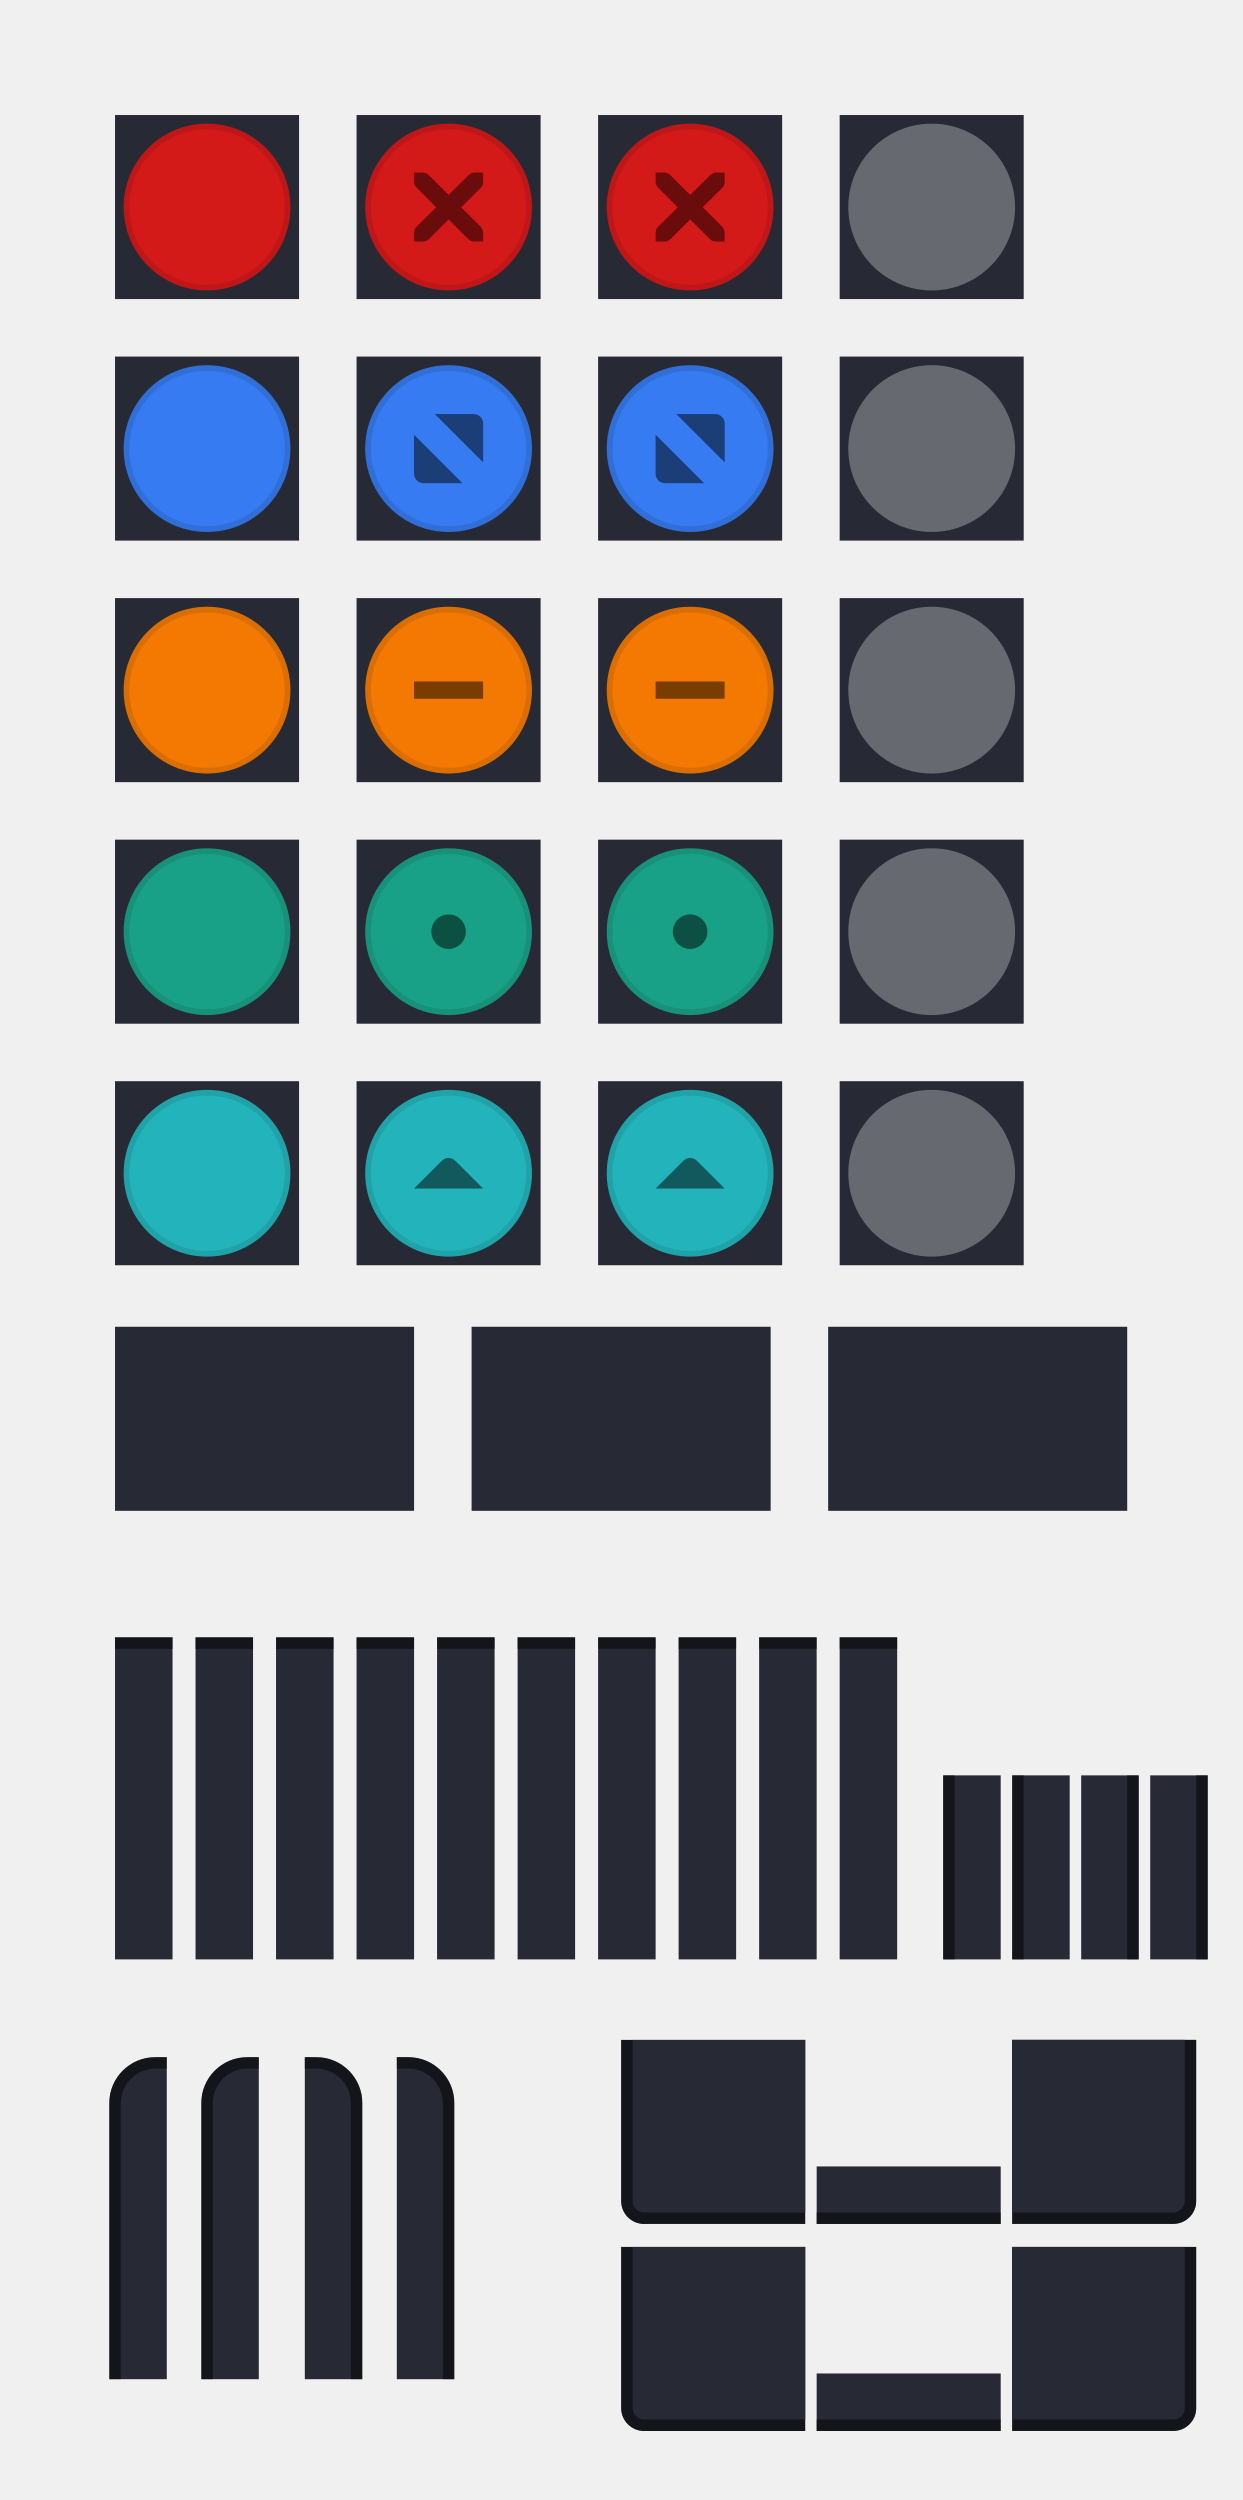
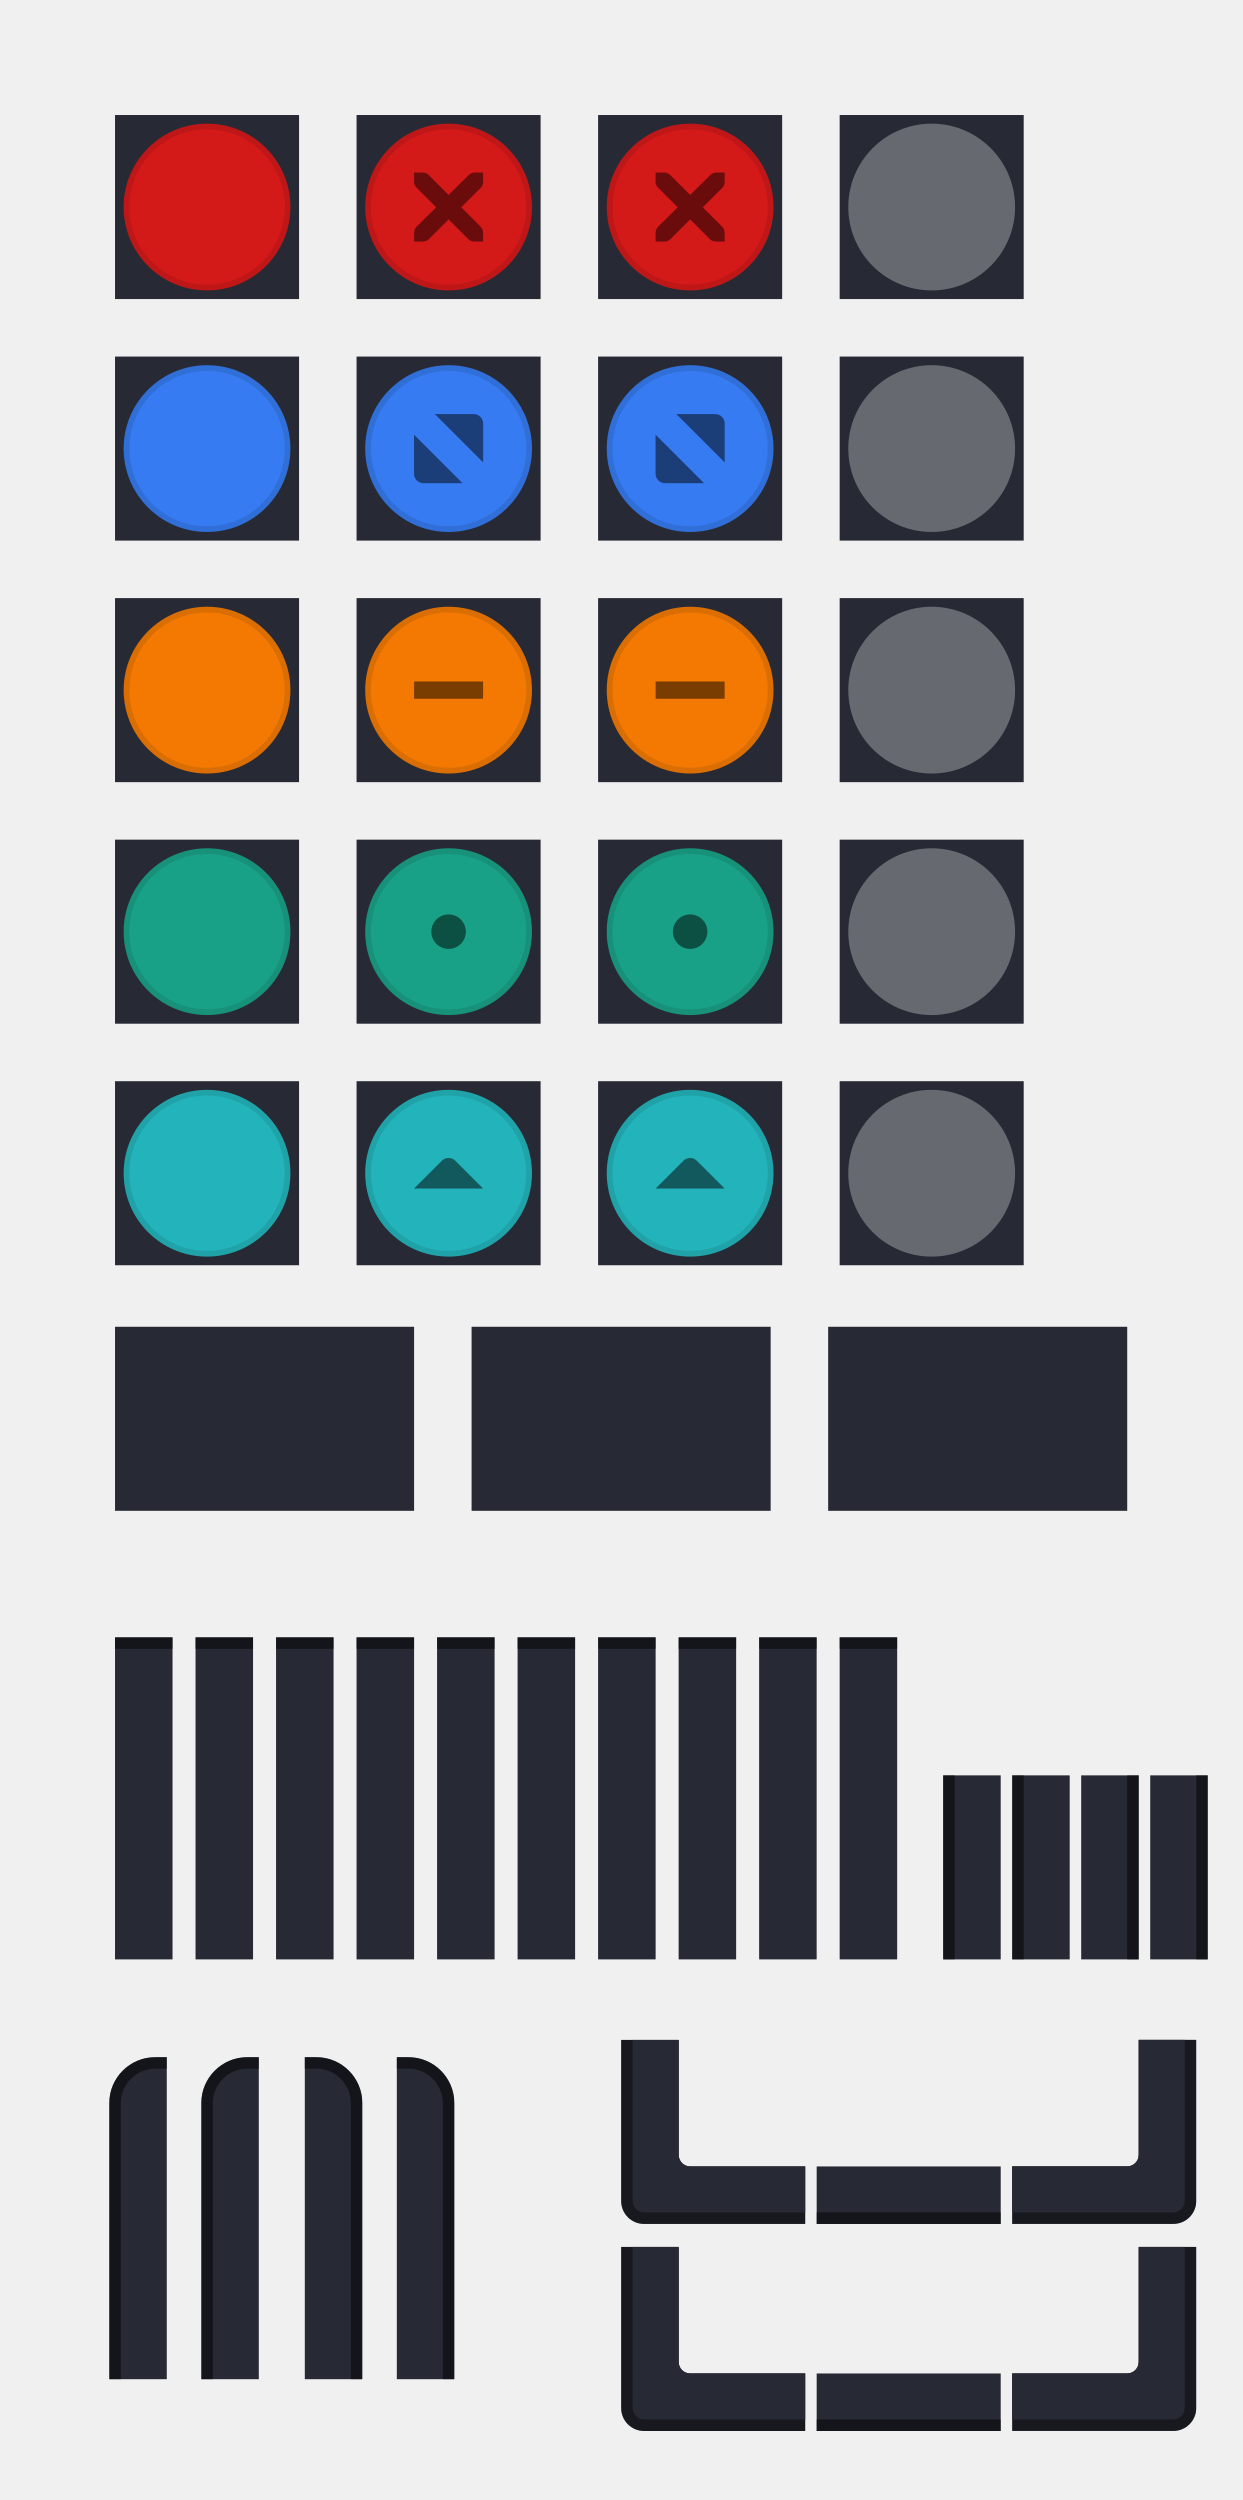
- <svg xmlns="http://www.w3.org/2000/svg" xmlns:xlink="http://www.w3.org/1999/xlink" id="svg181" viewBox="0 0 108 217.35" version="1.1">
+ <svg xmlns="http://www.w3.org/2000/svg" xmlns:xlink="http://www.w3.org/1999/xlink" version="1.1" viewBox="0 0 108 217.35" id="svg181">
  <defs id="defs8">
    <clipPath id="b">
-       <rect id="rect2" style="paint-order:normal" opacity=".3" height="16" width="16" y="196.63" x="109.41" />
+       <rect x="109.41" y="196.63" width="16" height="16" opacity=".3" style="paint-order:normal" id="rect2" />
    </clipPath>
    <clipPath id="a">
-       <rect id="rect5" style="paint-order:normal" opacity=".539" fill="#fff" height="28" width="5" y="178.85" x="9.5" />
+       <rect x="9.5" y="178.85" width="5" height="28" fill="#fff" opacity=".539" style="paint-order:normal" id="rect5" />
+     </clipPath>
+     <clipPath id="b-3">
+       <rect id="rect2-6" style="opacity:0.3;paint-order:normal" height="16" width="16" y="196.63" x="109.41" />
+     </clipPath>
+     <clipPath id="clipPath1036">
+       <rect id="rect1034" style="opacity:0.3;paint-order:normal" height="16" width="16" y="196.63" x="109.41" />
+     </clipPath>
+     <clipPath id="clipPath1040">
+       <rect id="rect1038" style="opacity:0.3;paint-order:normal" height="16" width="16" y="196.63" x="109.41" />
+     </clipPath>
+     <clipPath id="clipPath1044">
+       <rect id="rect1042" style="opacity:0.3;paint-order:normal" height="16" width="16" y="196.63" x="109.41" />
+     </clipPath>
+     <clipPath id="clipPath1048">
+       <rect id="rect1046" style="opacity:0.3;paint-order:normal" height="16" width="16" y="196.63" x="109.41" />
    </clipPath>
  </defs>
-   <rect style="fill:#272a34" fill="#2f343f" height="16" width="26" y="115.35" x="10" id="menu-active" />
-   <use xlink:href="#menu-active" style="fill:#272a34" fill="#ffffff" height="100%" width="100%" transform="translate(31 -2.0352e-5)" id="menu-pressed" />
-   <use xlink:href="#menu-active" style="fill:#272a34" fill="#ffffff" height="100%" width="100%" transform="translate(62 -2.0352e-5)" id="menu-inactive" />
+   <rect id="menu-active" x="10" y="115.35" width="26" height="16" fill="#2f343f" style="fill:#272a34" />
+   <use id="menu-pressed" transform="translate(31 -2.0352e-5)" width="100%" height="100%" fill="#ffffff" style="fill:#272a34" xlink:href="#menu-active" />
+   <use id="menu-inactive" transform="translate(62 -2.0352e-5)" width="100%" height="100%" fill="#ffffff" style="fill:#272a34" xlink:href="#menu-active" />
  <g id="title-1-active">
-     <g id="g15" transform="matrix(.17857 0 0 1 9.1072 -415.01)">
-       <rect id="rect13" style="fill:#272a34" fill="#2f343f" height="28" width="28" y="557.36" x="5" />
+     <g transform="matrix(.17857 0 0 1 9.1072 -415.01)" id="g15">
+       <rect x="5" y="557.36" width="28" height="28" fill="#2f343f" style="fill:#272a34" id="rect13" />
    </g>
-     <rect id="rect17" style="paint-order:stroke fill markers;fill:#000000;fill-opacity:1" opacity=".5" height="1" width="5" y="142.35" x="10" />
+     <rect x="10" y="142.35" width="5" height="1" opacity=".5" style="paint-order:stroke fill markers;fill:#000000;fill-opacity:1" id="rect17" />
  </g>
-   <use xlink:href="#title-1-active" style="fill:#272a34" height="100%" width="100%" transform="translate(7)" id="title-2-active" />
-   <use xlink:href="#title-1-active" style="fill:#272a34" height="100%" width="100%" transform="translate(14)" id="title-3-active" />
-   <use xlink:href="#title-1-active" style="fill:#272a34" height="100%" width="100%" transform="translate(21)" id="title-4-active" />
-   <use xlink:href="#title-1-active" style="fill:#272a34" height="100%" width="100%" transform="translate(28)" id="title-5-active" />
-   <use xlink:href="#title-1-active" style="fill:#272a34" height="100%" width="100%" transform="translate(35)" id="title-1-inactive" />
-   <use xlink:href="#title-1-active" style="fill:#272a34" height="100%" width="100%" transform="translate(42)" id="title-2-inactive" />
-   <use xlink:href="#title-1-active" style="fill:#272a34" height="100%" width="100%" transform="translate(49)" id="title-3-inactive" />
-   <use xlink:href="#title-1-active" style="fill:#272a34" height="100%" width="100%" transform="translate(56)" id="title-4-inactive" />
-   <use xlink:href="#title-1-active" style="fill:#272a34" height="100%" width="100%" transform="translate(63)" id="title-5-inactive" />
-   <g clip-path="url(#a)" id="top-left-active">
-     <rect id="rect29" style="fill:#272a34;paint-order:normal" fill="#2f343f" ry="4" rx="4" height="35" width="12" y="178.85" x="9.5" />
-     <rect id="rect31" style="paint-order:normal" stroke-linecap="square" stroke="#000" opacity=".5" fill="none" ry="3.5" rx="3.5" height="34" width="11" y="179.35" x="10" />
+   <use id="title-2-active" transform="translate(7)" width="100%" height="100%" style="fill:#272a34" xlink:href="#title-1-active" />
+   <use id="title-3-active" transform="translate(14)" width="100%" height="100%" style="fill:#272a34" xlink:href="#title-1-active" />
+   <use id="title-4-active" transform="translate(21)" width="100%" height="100%" style="fill:#272a34" xlink:href="#title-1-active" />
+   <use id="title-5-active" transform="translate(28)" width="100%" height="100%" style="fill:#272a34" xlink:href="#title-1-active" />
+   <use id="title-1-inactive" transform="translate(35)" width="100%" height="100%" style="fill:#272a34" xlink:href="#title-1-active" />
+   <use id="title-2-inactive" transform="translate(42)" width="100%" height="100%" style="fill:#272a34" xlink:href="#title-1-active" />
+   <use id="title-3-inactive" transform="translate(49)" width="100%" height="100%" style="fill:#272a34" xlink:href="#title-1-active" />
+   <use id="title-4-inactive" transform="translate(56)" width="100%" height="100%" style="fill:#272a34" xlink:href="#title-1-active" />
+   <use id="title-5-inactive" transform="translate(63)" width="100%" height="100%" style="fill:#272a34" xlink:href="#title-1-active" />
+   <g id="top-left-active" clip-path="url(#a)">
+     <rect x="9.5" y="178.85" width="12" height="35" rx="4" ry="4" fill="#2f343f" style="fill:#272a34;paint-order:normal" id="rect29" />
+     <rect x="10" y="179.35" width="11" height="34" rx="3.5" ry="3.5" fill="none" opacity=".5" stroke="#000" stroke-linecap="square" style="paint-order:normal" id="rect31" />
  </g>
-   <rect id="rect34" style="paint-order:normal" fill="none" height="28" width="7" y="178.85" x="9.5" />
-   <g id="g39" fill="#fff">
-     <use xlink:href="#top-left-active" style="fill:#272a34" height="100%" width="100%" transform="translate(8)" id="top-left-inactive" />
-     <use xlink:href="#top-left-active" style="fill:#272a34" height="100%" width="100%" transform="matrix(-1,0,0,1,41,0)" id="top-right-active" />
-     <use xlink:href="#top-left-active" style="fill:#272a34" height="100%" width="100%" transform="matrix(-1,0,0,1,49,0)" id="top-right-inactive" />
+   <rect x="9.5" y="178.85" width="7" height="28" fill="none" style="paint-order:normal" id="rect34" />
+   <g fill="#fff" id="g39">
+     <use id="top-left-inactive" transform="translate(8)" width="100%" height="100%" style="fill:#272a34" xlink:href="#top-left-active" />
+     <use id="top-right-active" transform="matrix(-1,0,0,1,41,0)" width="100%" height="100%" style="fill:#272a34" xlink:href="#top-left-active" />
+     <use id="top-right-inactive" transform="matrix(-1,0,0,1,49,0)" width="100%" height="100%" style="fill:#272a34" xlink:href="#top-left-active" />
  </g>
-   <g transform="translate(25.281 -32.49)" id="left-active">
-     <rect id="rect41" style="fill:#272a34;paint-order:normal" fill="#2f343f" height="16" width="5" y="186.84" x="56.719" />
-     <rect style="fill:#000000;fill-opacity:1" id="rect43" opacity=".5" height="16" width="1" y="186.84" x="-57.719" transform="scale(-1,1)" />
+   <g id="left-active" transform="translate(25.281 -32.49)">
+     <rect x="56.719" y="186.84" width="5" height="16" fill="#2f343f" style="fill:#272a34;paint-order:normal" id="rect41" />
+     <rect transform="scale(-1,1)" x="-57.719" y="186.84" width="1" height="16" opacity=".5" id="rect43" style="fill:#000000;fill-opacity:1" />
  </g>
-   <use xlink:href="#left-active" style="fill:#272a34" height="100%" width="100%" transform="translate(5.9998)" id="left-inactive" />
-   <use xlink:href="#left-active" style="fill:#272a34" height="100%" width="100%" transform="matrix(-1,0,0,1,181,0)" id="right-active" />
-   <use xlink:href="#left-active" style="fill:#272a34" height="100%" width="100%" transform="matrix(-1,0,0,1,187,0)" id="right-inactive" />
-   <use xlink:href="#left-active" style="fill:#272a34" height="100%" width="100%" transform="rotate(-90 96.001 179.35)" id="bottom-active" />
-   <use xlink:href="#left-active" style="fill:#272a34" height="100%" width="100%" transform="rotate(-90 105 188.35)" id="bottom-inactive" />
-   <g clip-path="url(#b)" transform="translate(-55.408 -19.279)" id="bottom-left-active">
-     <rect id="rect51" style="fill:#272a34;paint-order:normal" fill="#2f343f" ry="2" rx="2" height="18" width="18" y="194.63" x="109.41" />
-     <rect id="rect53" style="paint-order:normal;fill:#000000;fill-opacity:1" opacity=".5" ry="2" rx="2" height="18" width="18" y="194.63" x="109.41" />
-     <rect id="rect55" style="fill:#272a34;paint-order:normal" fill="#2f343f" ry="1" rx="1" height="16" width="16" y="195.63" x="110.41" />
+   <use id="left-inactive" transform="translate(5.9998)" width="100%" height="100%" style="fill:#272a34" xlink:href="#left-active" />
+   <use id="right-active" transform="matrix(-1,0,0,1,181,0)" width="100%" height="100%" style="fill:#272a34" xlink:href="#left-active" />
+   <use id="right-inactive" transform="matrix(-1,0,0,1,187,0)" width="100%" height="100%" style="fill:#272a34" xlink:href="#left-active" />
+   <g id="close-active" transform="translate(-.99995 -553.36)">
+     <rect x="11" y="563.36" width="16" height="16" fill="#2f343f" stroke-width=".571" style="fill:#272a34" id="rect61" />
+     <path d="m19 564.36c-3.866 0-7 3.134-7 7s3.134 7 7 7 7-3.134 7-7-3.134-7-7-7z" fill="#d41919" stroke="#bf1717" stroke-width=".5" id="path63" />
  </g>
-   <use xlink:href="#bottom-left-active" style="fill:#272a34" height="100%" width="100%" transform="rotate(-90 78.999 168.35)" id="bottom-right-active" />
-   <use xlink:href="#bottom-left-active" style="fill:#272a34" height="100%" width="100%" transform="rotate(-90 87.999 177.35)" id="bottom-right-inactive" />
-   <use xlink:href="#bottom-left-active" style="fill:#272a34" height="100%" width="100%" transform="translate(3e-7 18)" id="bottom-left-inactive" />
-   <g transform="translate(-.99995 -553.36)" id="close-active">
-     <rect id="rect61" style="fill:#272a34" stroke-width=".571" fill="#2f343f" height="16" width="16" y="563.36" x="11" />
-     <path id="path63" stroke-width=".5" stroke="#bf1717" fill="#d41919" d="m19 564.36c-3.866 0-7 3.134-7 7s3.134 7 7 7 7-3.134 7-7-3.134-7-7-7z" />
+   <g id="close-prelight" transform="translate(-13,-553.36)">
+     <rect x="44" y="563.36" width="16" height="16" fill="#2f343f" stroke-width=".571" style="fill:#272a34" id="rect66" />
+     <path d="m52 564.36c-3.866 0-7 3.134-7 7s3.134 7 7 7 7-3.134 7-7-3.134-7-7-7z" fill="#d41919" stroke="#bf1717" stroke-width=".5" id="path68" />
+     <path d="m49.001 568.36h0.75c8e-3 -9e-5 0.016-3.5e-4 0.023 0 0.191 8e-3 0.382 0.096 0.516 0.234l1.711 1.711 1.734-1.711c0.199-0.173 0.335-0.229 0.516-0.234h0.75v0.75c0 0.215-0.026 0.413-0.188 0.562l-1.711 1.711 1.688 1.688c0.141 0.141 0.211 0.34 0.211 0.539v0.75h-0.75c-0.199-1e-5 -0.398-0.07-0.539-0.211l-1.711-1.711-1.711 1.711c-0.141 0.141-0.34 0.211-0.539 0.211h-0.75v-0.75c0-0.199 0.07-0.398 0.211-0.539l1.711-1.688-1.711-1.711c-0.158-0.146-0.227-0.352-0.211-0.562v-0.75z" color="#bebebe" enable-background="new" opacity=".5" style="text-decoration-line:none;text-indent:0;text-transform:none" id="path70" />
  </g>
-   <g transform="translate(-13,-553.36)" id="close-prelight">
-     <rect id="rect66" style="fill:#272a34" stroke-width=".571" fill="#2f343f" height="16" width="16" y="563.36" x="44" />
-     <path id="path68" stroke-width=".5" stroke="#bf1717" fill="#d41919" d="m52 564.36c-3.866 0-7 3.134-7 7s3.134 7 7 7 7-3.134 7-7-3.134-7-7-7z" />
-     <path id="path70" style="text-decoration-line:none;text-indent:0;text-transform:none" opacity=".5" enable-background="new" color="#bebebe" d="m49.001 568.36h0.75c8e-3 -9e-5 0.016-3.5e-4 0.023 0 0.191 8e-3 0.382 0.096 0.516 0.234l1.711 1.711 1.734-1.711c0.199-0.173 0.335-0.229 0.516-0.234h0.75v0.75c0 0.215-0.026 0.413-0.188 0.562l-1.711 1.711 1.688 1.688c0.141 0.141 0.211 0.34 0.211 0.539v0.75h-0.75c-0.199-1e-5 -0.398-0.07-0.539-0.211l-1.711-1.711-1.711 1.711c-0.141 0.141-0.34 0.211-0.539 0.211h-0.75v-0.75c0-0.199 0.07-0.398 0.211-0.539l1.711-1.688-1.711-1.711c-0.158-0.146-0.227-0.352-0.211-0.562v-0.75z" />
+   <g id="close-pressed" transform="translate(-25,-553.36)">
+     <rect x="77" y="563.36" width="16" height="16" fill="#2f343f" stroke-width=".571" style="fill:#272a34" id="rect73" />
+     <path d="m85 564.36c-3.866 0-7 3.134-7 7s3.134 7 7 7 7-3.134 7-7-3.134-7-7-7z" fill="#d41919" stroke="#bf1717" stroke-width=".5" id="path75" />
+     <path d="m82.001 568.36h0.75c8e-3 -9e-5 0.016-3.5e-4 0.023 0 0.191 8e-3 0.382 0.096 0.516 0.234l1.711 1.711 1.734-1.711c0.199-0.173 0.335-0.229 0.516-0.234h0.75v0.75c0 0.215-0.026 0.413-0.188 0.562l-1.711 1.711 1.688 1.688c0.141 0.141 0.211 0.34 0.211 0.539v0.75h-0.75c-0.199-1e-5 -0.398-0.07-0.539-0.211l-1.711-1.711-1.711 1.711c-0.141 0.141-0.34 0.211-0.539 0.211h-0.75v-0.75c0-0.199 0.07-0.398 0.211-0.539l1.711-1.688-1.711-1.711c-0.158-0.146-0.227-0.352-0.211-0.562v-0.75z" color="#bebebe" enable-background="new" opacity=".5" style="text-decoration-line:none;text-indent:0;text-transform:none" id="path77" />
  </g>
-   <g transform="translate(-25,-553.36)" id="close-pressed">
-     <rect id="rect73" style="fill:#272a34" stroke-width=".571" fill="#2f343f" height="16" width="16" y="563.36" x="77" />
-     <path id="path75" stroke-width=".5" stroke="#bf1717" fill="#d41919" d="m85 564.36c-3.866 0-7 3.134-7 7s3.134 7 7 7 7-3.134 7-7-3.134-7-7-7z" />
-     <path id="path77" style="text-decoration-line:none;text-indent:0;text-transform:none" opacity=".5" enable-background="new" color="#bebebe" d="m82.001 568.36h0.75c8e-3 -9e-5 0.016-3.5e-4 0.023 0 0.191 8e-3 0.382 0.096 0.516 0.234l1.711 1.711 1.734-1.711c0.199-0.173 0.335-0.229 0.516-0.234h0.75v0.75c0 0.215-0.026 0.413-0.188 0.562l-1.711 1.711 1.688 1.688c0.141 0.141 0.211 0.34 0.211 0.539v0.75h-0.75c-0.199-1e-5 -0.398-0.07-0.539-0.211l-1.711-1.711-1.711 1.711c-0.141 0.141-0.34 0.211-0.539 0.211h-0.75v-0.75c0-0.199 0.07-0.398 0.211-0.539l1.711-1.688-1.711-1.711c-0.158-0.146-0.227-0.352-0.211-0.562v-0.75z" />
+   <g id="close-inactive" transform="translate(-37,-553.36)">
+     <rect x="110" y="563.36" width="16" height="16" fill="#2f343f" stroke-width=".571" style="fill:#272a34" id="rect80" />
+     <path d="m118 564.11c-4.001 0-7.25 3.249-7.25 7.25s3.249 7.25 7.25 7.25 7.25-3.249 7.25-7.25-3.249-7.25-7.25-7.25z" color="#000000" color-rendering="auto" dominant-baseline="auto" fill="#fff" image-rendering="auto" opacity=".3" shape-rendering="auto" solid-color="#000000" style="font-feature-settings:normal;font-variant-alternates:normal;font-variant-caps:normal;font-variant-ligatures:normal;font-variant-numeric:normal;font-variant-position:normal;isolation:auto;mix-blend-mode:normal;shape-padding:0;text-decoration-color:#000000;text-decoration-line:none;text-decoration-style:solid;text-indent:0;text-orientation:mixed;text-transform:none;white-space:normal" id="path82" />
  </g>
-   <g transform="translate(-37,-553.36)" id="close-inactive">
-     <rect id="rect80" style="fill:#272a34" stroke-width=".571" fill="#2f343f" height="16" width="16" y="563.36" x="110" />
-     <path id="path82" style="font-feature-settings:normal;font-variant-alternates:normal;font-variant-caps:normal;font-variant-ligatures:normal;font-variant-numeric:normal;font-variant-position:normal;isolation:auto;mix-blend-mode:normal;shape-padding:0;text-decoration-color:#000000;text-decoration-line:none;text-decoration-style:solid;text-indent:0;text-orientation:mixed;text-transform:none;white-space:normal" solid-color="#000000" shape-rendering="auto" opacity=".3" image-rendering="auto" fill="#fff" dominant-baseline="auto" color-rendering="auto" color="#000000" d="m118 564.11c-4.001 0-7.25 3.249-7.25 7.25s3.249 7.25 7.25 7.25 7.25-3.249 7.25-7.25-3.249-7.25-7.25-7.25z" />
+   <g id="maximize-active" transform="translate(-.99995 -565.36)">
+     <rect x="11" y="596.36" width="16" height="16" fill="#2f343f" stroke-width=".571" style="fill:#272a34" id="rect85" />
+     <path d="m19 597.36a7 7 0 0 0-7 7 7 7 0 0 0 7 7 7 7 0 0 0 7-7 7 7 0 0 0-7-7z" fill="#367bf1" stroke="#316fd8" stroke-width=".5" id="path87" />
  </g>
-   <g transform="translate(-.99995 -565.36)" id="maximize-active">
-     <rect id="rect85" style="fill:#272a34" stroke-width=".571" fill="#2f343f" height="16" width="16" y="596.36" x="11" />
-     <path id="path87" stroke-width=".5" stroke="#316fd8" fill="#367bf1" d="m19 597.36a7 7 0 0 0-7 7 7 7 0 0 0 7 7 7 7 0 0 0 7-7 7 7 0 0 0-7-7z" />
+   <g id="maximize-prelight" transform="translate(-13,-565.36)">
+     <rect x="44" y="596.36" width="16" height="16" fill="#2f343f" stroke-width=".571" style="fill:#272a34" id="rect90" />
+     <path d="m52 597.36a7 7 0 0 0-7 7 7 7 0 0 0 7 7 7 7 0 0 0 7-7 7 7 0 0 0-7-7z" fill="#367bf1" stroke="#316fd8" stroke-width=".5" id="path92" />
+     <path d="m50.803 601.36h3.382c0.45 0 0.816 0.368 0.819 0.819v3.382zm2.407 6.007h-3.395c-0.45 0-0.819-0.368-0.819-0.819v-3.395l4.214 4.214" fill-rule="evenodd" opacity=".5" id="path94" />
  </g>
-   <g transform="translate(-13,-565.36)" id="maximize-prelight">
-     <rect id="rect90" style="fill:#272a34" stroke-width=".571" fill="#2f343f" height="16" width="16" y="596.36" x="44" />
-     <path id="path92" stroke-width=".5" stroke="#316fd8" fill="#367bf1" d="m52 597.36a7 7 0 0 0-7 7 7 7 0 0 0 7 7 7 7 0 0 0 7-7 7 7 0 0 0-7-7z" />
-     <path id="path94" opacity=".5" fill-rule="evenodd" d="m50.803 601.36h3.382c0.45 0 0.816 0.368 0.819 0.819v3.382zm2.407 6.007h-3.395c-0.45 0-0.819-0.368-0.819-0.819v-3.395l4.214 4.214" />
+   <g id="maximize-pressed" transform="translate(-25,-565.36)">
+     <rect x="77" y="596.36" width="16" height="16" fill="#2f343f" stroke-width=".571" style="fill:#272a34" id="rect97" />
+     <path d="m85 597.36a7 7 0 0 0-7 7 7 7 0 0 0 7 7 7 7 0 0 0 7-7 7 7 0 0 0-7-7z" fill="#367bf1" stroke="#316fd8" stroke-width=".5" id="path99" />
+     <path d="m83.803 601.36h3.382c0.45 0 0.816 0.368 0.819 0.819v3.382zm2.407 6.007h-3.395c-0.45 0-0.819-0.368-0.819-0.819v-3.395l4.214 4.214" fill-rule="evenodd" opacity=".5" id="path101" />
  </g>
-   <g transform="translate(-25,-565.36)" id="maximize-pressed">
-     <rect id="rect97" style="fill:#272a34" stroke-width=".571" fill="#2f343f" height="16" width="16" y="596.36" x="77" />
-     <path id="path99" stroke-width=".5" stroke="#316fd8" fill="#367bf1" d="m85 597.36a7 7 0 0 0-7 7 7 7 0 0 0 7 7 7 7 0 0 0 7-7 7 7 0 0 0-7-7z" />
-     <path id="path101" opacity=".5" fill-rule="evenodd" d="m83.803 601.36h3.382c0.45 0 0.816 0.368 0.819 0.819v3.382zm2.407 6.007h-3.395c-0.45 0-0.819-0.368-0.819-0.819v-3.395l4.214 4.214" />
+   <g id="maximize-inactive" transform="translate(-37,-565.36)">
+     <rect x="110" y="596.36" width="16" height="16" fill="#2f343f" stroke-width=".571" style="fill:#272a34" id="rect104" />
+     <path d="m118 597.11c-4.001 0-7.25 3.249-7.25 7.25s3.249 7.25 7.25 7.25 7.25-3.249 7.25-7.25-3.249-7.25-7.25-7.25z" color="#000000" color-rendering="auto" dominant-baseline="auto" fill="#fff" image-rendering="auto" opacity=".3" shape-rendering="auto" solid-color="#000000" style="font-feature-settings:normal;font-variant-alternates:normal;font-variant-caps:normal;font-variant-ligatures:normal;font-variant-numeric:normal;font-variant-position:normal;isolation:auto;mix-blend-mode:normal;shape-padding:0;text-decoration-color:#000000;text-decoration-line:none;text-decoration-style:solid;text-indent:0;text-orientation:mixed;text-transform:none;white-space:normal" id="path106" />
  </g>
-   <g transform="translate(-37,-565.36)" id="maximize-inactive">
-     <rect id="rect104" style="fill:#272a34" stroke-width=".571" fill="#2f343f" height="16" width="16" y="596.36" x="110" />
-     <path id="path106" style="font-feature-settings:normal;font-variant-alternates:normal;font-variant-caps:normal;font-variant-ligatures:normal;font-variant-numeric:normal;font-variant-position:normal;isolation:auto;mix-blend-mode:normal;shape-padding:0;text-decoration-color:#000000;text-decoration-line:none;text-decoration-style:solid;text-indent:0;text-orientation:mixed;text-transform:none;white-space:normal" solid-color="#000000" shape-rendering="auto" opacity=".3" image-rendering="auto" fill="#fff" dominant-baseline="auto" color-rendering="auto" color="#000000" d="m118 597.11c-4.001 0-7.25 3.249-7.25 7.25s3.249 7.25 7.25 7.25 7.25-3.249 7.25-7.25-3.249-7.25-7.25-7.25z" />
+   <g id="hide-active" transform="translate(-.99995 -577.36)">
+     <rect x="11" y="629.36" width="16" height="16" fill="#2f343f" stroke-width=".571" style="fill:#272a34" id="rect109" />
+     <path d="m19 630.36a7 7 0 0 0-7 7 7 7 0 0 0 7 7 7 7 0 0 0 7-7 7 7 0 0 0-7-7z" fill="#fd7d00" opacity=".95" stroke="#e47100" stroke-width=".5" id="path111" />
  </g>
-   <g transform="translate(-.99995 -577.36)" id="hide-active">
-     <rect id="rect109" style="fill:#272a34" stroke-width=".571" fill="#2f343f" height="16" width="16" y="629.36" x="11" />
-     <path id="path111" stroke-width=".5" stroke="#e47100" opacity=".95" fill="#fd7d00" d="m19 630.36a7 7 0 0 0-7 7 7 7 0 0 0 7 7 7 7 0 0 0 7-7 7 7 0 0 0-7-7z" />
+   <g id="hide-prelight" transform="translate(-13,-577.36)">
+     <rect x="44" y="629.36" width="16" height="16" fill="#2f343f" stroke-width=".571" style="fill:#272a34" id="rect114" />
+     <path d="m52 630.36a7 7 0 0 0-7 7 7 7 0 0 0 7 7 7 7 0 0 0 7-7 7 7 0 0 0-7-7z" fill="#fd7d00" opacity=".95" stroke="#e47100" stroke-width=".5" id="path116" />
+     <path d="m49 636.61v1.5h6v-1.5z" color="#000000" opacity=".5" stroke-width=".866" style="text-decoration-line:none;text-indent:0;text-transform:none" id="path118" />
  </g>
-   <g transform="translate(-13,-577.36)" id="hide-prelight">
-     <rect id="rect114" style="fill:#272a34" stroke-width=".571" fill="#2f343f" height="16" width="16" y="629.36" x="44" />
-     <path id="path116" stroke-width=".5" stroke="#e47100" opacity=".95" fill="#fd7d00" d="m52 630.36a7 7 0 0 0-7 7 7 7 0 0 0 7 7 7 7 0 0 0 7-7 7 7 0 0 0-7-7z" />
-     <path id="path118" style="text-decoration-line:none;text-indent:0;text-transform:none" stroke-width=".866" opacity=".5" color="#000000" d="m49 636.61v1.5h6v-1.5z" />
+   <g id="hide-pressed" transform="translate(-25,-577.36)">
+     <rect x="77" y="629.36" width="16" height="16" fill="#2f343f" stroke-width=".571" style="fill:#272a34" id="rect121" />
+     <path d="m85 630.36a7 7 0 0 0-7 7 7 7 0 0 0 7 7 7 7 0 0 0 7-7 7 7 0 0 0-7-7z" fill="#fd7d00" opacity=".95" stroke="#e47100" stroke-width=".5" id="path123" />
+     <path d="m82 636.61v1.5h6v-1.5z" color="#000000" opacity=".5" stroke-width=".866" style="text-decoration-line:none;text-indent:0;text-transform:none" id="path125" />
  </g>
-   <g transform="translate(-25,-577.36)" id="hide-pressed">
-     <rect id="rect121" style="fill:#272a34" stroke-width=".571" fill="#2f343f" height="16" width="16" y="629.36" x="77" />
-     <path id="path123" stroke-width=".5" stroke="#e47100" opacity=".95" fill="#fd7d00" d="m85 630.36a7 7 0 0 0-7 7 7 7 0 0 0 7 7 7 7 0 0 0 7-7 7 7 0 0 0-7-7z" />
-     <path id="path125" style="text-decoration-line:none;text-indent:0;text-transform:none" stroke-width=".866" opacity=".5" color="#000000" d="m82 636.61v1.5h6v-1.5z" />
+   <g id="hide-inactive" transform="translate(-37,-577.36)">
+     <rect x="110" y="629.36" width="16" height="16" fill="#2f343f" stroke-width=".571" style="fill:#272a34" id="rect128" />
+     <path d="m118 630.11c-4.001 0-7.25 3.249-7.25 7.25s3.249 7.25 7.25 7.25 7.25-3.249 7.25-7.25-3.249-7.25-7.25-7.25z" color="#000000" color-rendering="auto" dominant-baseline="auto" fill="#fff" image-rendering="auto" opacity=".3" shape-rendering="auto" solid-color="#000000" style="font-feature-settings:normal;font-variant-alternates:normal;font-variant-caps:normal;font-variant-ligatures:normal;font-variant-numeric:normal;font-variant-position:normal;isolation:auto;mix-blend-mode:normal;shape-padding:0;text-decoration-color:#000000;text-decoration-line:none;text-decoration-style:solid;text-indent:0;text-orientation:mixed;text-transform:none;white-space:normal" id="path130" />
  </g>
-   <g transform="translate(-37,-577.36)" id="hide-inactive">
-     <rect id="rect128" style="fill:#272a34" stroke-width=".571" fill="#2f343f" height="16" width="16" y="629.36" x="110" />
-     <path id="path130" style="font-feature-settings:normal;font-variant-alternates:normal;font-variant-caps:normal;font-variant-ligatures:normal;font-variant-numeric:normal;font-variant-position:normal;isolation:auto;mix-blend-mode:normal;shape-padding:0;text-decoration-color:#000000;text-decoration-line:none;text-decoration-style:solid;text-indent:0;text-orientation:mixed;text-transform:none;white-space:normal" solid-color="#000000" shape-rendering="auto" opacity=".3" image-rendering="auto" fill="#fff" dominant-baseline="auto" color-rendering="auto" color="#000000" d="m118 630.11c-4.001 0-7.25 3.249-7.25 7.25s3.249 7.25 7.25 7.25 7.25-3.249 7.25-7.25-3.249-7.25-7.25-7.25z" />
+   <g id="stick-active" transform="translate(-.99995 -523.36)">
+     <rect x="11" y="596.36" width="16" height="16" fill="#2f343f" stroke-width=".571" style="fill:#272a34" id="rect133" />
+     <path d="m19 597.36a7 7 0 0 0-7 7 7 7 0 0 0 7 7 7 7 0 0 0 7-7 7 7 0 0 0-7-7z" fill="#19a187" stroke="#17917a" stroke-width=".5" id="path135" />
  </g>
-   <g transform="translate(-.99995 -523.36)" id="stick-active">
-     <rect id="rect133" style="fill:#272a34" stroke-width=".571" fill="#2f343f" height="16" width="16" y="596.36" x="11" />
-     <path id="path135" stroke-width=".5" stroke="#17917a" fill="#19a187" d="m19 597.36a7 7 0 0 0-7 7 7 7 0 0 0 7 7 7 7 0 0 0 7-7 7 7 0 0 0-7-7z" />
+   <g id="stick-prelight" transform="translate(-13,-523.36)">
+     <rect x="44" y="596.36" width="16" height="16" fill="#2f343f" stroke-width=".571" style="fill:#272a34" id="rect138" />
+     <path d="m52 597.36a7 7 0 0 0-7 7 7 7 0 0 0 7 7 7 7 0 0 0 7-7 7 7 0 0 0-7-7z" fill="#19a187" stroke="#17917a" stroke-width=".5" id="path140" />
+     <circle cx="52" cy="604.36" r="1.5" opacity=".5" stroke-width=".5" id="circle142" />
  </g>
-   <g transform="translate(-13,-523.36)" id="stick-prelight">
-     <rect id="rect138" style="fill:#272a34" stroke-width=".571" fill="#2f343f" height="16" width="16" y="596.36" x="44" />
-     <path id="path140" stroke-width=".5" stroke="#17917a" fill="#19a187" d="m52 597.36a7 7 0 0 0-7 7 7 7 0 0 0 7 7 7 7 0 0 0 7-7 7 7 0 0 0-7-7z" />
-     <circle id="circle142" stroke-width=".5" opacity=".5" r="1.5" cy="604.36" cx="52" />
+   <g id="stick-pressed" transform="translate(-25,-523.36)">
+     <rect x="77" y="596.36" width="16" height="16" fill="#2f343f" stroke-width=".571" style="fill:#272a34" id="rect145" />
+     <path d="m85 597.36a7 7 0 0 0-7 7 7 7 0 0 0 7 7 7 7 0 0 0 7-7 7 7 0 0 0-7-7z" fill="#19a187" stroke="#17917a" stroke-width=".5" id="path147" />
+     <circle cx="85" cy="604.36" r="1.5" opacity=".5" stroke-width=".5" id="circle149" />
  </g>
-   <g transform="translate(-25,-523.36)" id="stick-pressed">
-     <rect id="rect145" style="fill:#272a34" stroke-width=".571" fill="#2f343f" height="16" width="16" y="596.36" x="77" />
-     <path id="path147" stroke-width=".5" stroke="#17917a" fill="#19a187" d="m85 597.36a7 7 0 0 0-7 7 7 7 0 0 0 7 7 7 7 0 0 0 7-7 7 7 0 0 0-7-7z" />
-     <circle id="circle149" stroke-width=".5" opacity=".5" r="1.5" cy="604.36" cx="85" />
+   <g id="stick-inactive" transform="translate(-37,-523.36)">
+     <rect x="110" y="596.36" width="16" height="16" fill="#2f343f" stroke-width=".571" style="fill:#272a34" id="rect152" />
+     <path d="m118 597.11c-4.001 0-7.25 3.249-7.25 7.25s3.249 7.25 7.25 7.25 7.25-3.249 7.25-7.25-3.249-7.25-7.25-7.25z" color="#000000" color-rendering="auto" dominant-baseline="auto" fill="#fff" image-rendering="auto" opacity=".3" shape-rendering="auto" solid-color="#000000" style="font-feature-settings:normal;font-variant-alternates:normal;font-variant-caps:normal;font-variant-ligatures:normal;font-variant-numeric:normal;font-variant-position:normal;isolation:auto;mix-blend-mode:normal;shape-padding:0;text-decoration-color:#000000;text-decoration-line:none;text-decoration-style:solid;text-indent:0;text-orientation:mixed;text-transform:none;white-space:normal" id="path154" />
  </g>
-   <g transform="translate(-37,-523.36)" id="stick-inactive">
-     <rect id="rect152" style="fill:#272a34" stroke-width=".571" fill="#2f343f" height="16" width="16" y="596.36" x="110" />
-     <path id="path154" style="font-feature-settings:normal;font-variant-alternates:normal;font-variant-caps:normal;font-variant-ligatures:normal;font-variant-numeric:normal;font-variant-position:normal;isolation:auto;mix-blend-mode:normal;shape-padding:0;text-decoration-color:#000000;text-decoration-line:none;text-decoration-style:solid;text-indent:0;text-orientation:mixed;text-transform:none;white-space:normal" solid-color="#000000" shape-rendering="auto" opacity=".3" image-rendering="auto" fill="#fff" dominant-baseline="auto" color-rendering="auto" color="#000000" d="m118 597.11c-4.001 0-7.25 3.249-7.25 7.25s3.249 7.25 7.25 7.25 7.25-3.249 7.25-7.25-3.249-7.25-7.25-7.25z" />
+   <g id="shade-active" transform="translate(-.99995 -535.36)">
+     <rect x="11" y="629.36" width="16" height="16" fill="#2f343f" stroke-width=".571" style="fill:#272a34" id="rect157" />
+     <path d="m19 630.36a7 7 0 0 0-7 7 7 7 0 0 0 7 7 7 7 0 0 0 7-7 7 7 0 0 0-7-7z" fill="#23bac2" opacity=".95" stroke="#20a8af" stroke-width=".5" id="path159" />
  </g>
-   <g transform="translate(-.99995 -535.36)" id="shade-active">
-     <rect id="rect157" style="fill:#272a34" stroke-width=".571" fill="#2f343f" height="16" width="16" y="629.36" x="11" />
-     <path id="path159" stroke-width=".5" stroke="#20a8af" opacity=".95" fill="#23bac2" d="m19 630.36a7 7 0 0 0-7 7 7 7 0 0 0 7 7 7 7 0 0 0 7-7 7 7 0 0 0-7-7z" />
+   <g id="shade-prelight" transform="translate(-13,-535.36)">
+     <rect x="44" y="629.36" width="16" height="16" fill="#2f343f" stroke-width=".571" style="fill:#272a34" id="rect162" />
+     <path d="m52 630.36a7 7 0 0 0-7 7 7 7 0 0 0 7 7 7 7 0 0 0 7-7 7 7 0 0 0-7-7z" fill="#23bac2" opacity=".95" stroke="#20a8af" stroke-width=".5" id="path164" />
+     <path d="m55 638.69-2.417-2.417c-0.321-0.321-0.845-0.321-1.166 0l-2.417 2.417h6" fill-rule="evenodd" opacity=".5" stroke-width="1.007" id="path166" />
  </g>
-   <g transform="translate(-13,-535.36)" id="shade-prelight">
-     <rect id="rect162" style="fill:#272a34" stroke-width=".571" fill="#2f343f" height="16" width="16" y="629.36" x="44" />
-     <path id="path164" stroke-width=".5" stroke="#20a8af" opacity=".95" fill="#23bac2" d="m52 630.36a7 7 0 0 0-7 7 7 7 0 0 0 7 7 7 7 0 0 0 7-7 7 7 0 0 0-7-7z" />
-     <path id="path166" stroke-width="1.007" opacity=".5" fill-rule="evenodd" d="m55 638.69-2.417-2.417c-0.321-0.321-0.845-0.321-1.166 0l-2.417 2.417h6" />
+   <g id="shade-pressed" transform="translate(-25,-535.36)">
+     <rect x="77" y="629.36" width="16" height="16" fill="#2f343f" stroke-width=".571" style="fill:#272a34" id="rect169" />
+     <path d="m85 630.36a7 7 0 0 0-7 7 7 7 0 0 0 7 7 7 7 0 0 0 7-7 7 7 0 0 0-7-7z" fill="#23bac2" opacity=".95" stroke="#20a8af" stroke-width=".5" id="path171" />
+     <path d="m88 638.69-2.417-2.417c-0.321-0.321-0.845-0.321-1.166 0l-2.417 2.417h6" fill-rule="evenodd" opacity=".5" stroke-width="1.007" id="path173" />
  </g>
-   <g transform="translate(-25,-535.36)" id="shade-pressed">
-     <rect id="rect169" style="fill:#272a34" stroke-width=".571" fill="#2f343f" height="16" width="16" y="629.36" x="77" />
-     <path id="path171" stroke-width=".5" stroke="#20a8af" opacity=".95" fill="#23bac2" d="m85 630.36a7 7 0 0 0-7 7 7 7 0 0 0 7 7 7 7 0 0 0 7-7 7 7 0 0 0-7-7z" />
-     <path id="path173" stroke-width="1.007" opacity=".5" fill-rule="evenodd" d="m88 638.69-2.417-2.417c-0.321-0.321-0.845-0.321-1.166 0l-2.417 2.417h6" />
+   <g id="shade-inactive" transform="translate(-37,-535.36)">
+     <rect x="110" y="629.36" width="16" height="16" fill="#2f343f" stroke-width=".571" style="fill:#272a34" id="rect176" />
+     <path d="m118 630.11c-4.001 0-7.25 3.249-7.25 7.25s3.249 7.25 7.25 7.25 7.25-3.249 7.25-7.25-3.249-7.25-7.25-7.25z" color="#000000" color-rendering="auto" dominant-baseline="auto" fill="#fff" image-rendering="auto" opacity=".3" shape-rendering="auto" solid-color="#000000" style="font-feature-settings:normal;font-variant-alternates:normal;font-variant-caps:normal;font-variant-ligatures:normal;font-variant-numeric:normal;font-variant-position:normal;isolation:auto;mix-blend-mode:normal;shape-padding:0;text-decoration-color:#000000;text-decoration-line:none;text-decoration-style:solid;text-indent:0;text-orientation:mixed;text-transform:none;white-space:normal" id="path178" />
  </g>
-   <g transform="translate(-37,-535.36)" id="shade-inactive">
-     <rect id="rect176" style="fill:#272a34" stroke-width=".571" fill="#2f343f" height="16" width="16" y="629.36" x="110" />
-     <path id="path178" style="font-feature-settings:normal;font-variant-alternates:normal;font-variant-caps:normal;font-variant-ligatures:normal;font-variant-numeric:normal;font-variant-position:normal;isolation:auto;mix-blend-mode:normal;shape-padding:0;text-decoration-color:#000000;text-decoration-line:none;text-decoration-style:solid;text-indent:0;text-orientation:mixed;text-transform:none;white-space:normal" solid-color="#000000" shape-rendering="auto" opacity=".3" image-rendering="auto" fill="#fff" dominant-baseline="auto" color-rendering="auto" color="#000000" d="m118 630.11c-4.001 0-7.25 3.249-7.25 7.25s3.249 7.25 7.25 7.25 7.25-3.249 7.25-7.25-3.249-7.25-7.25-7.25z" />
+   <use xlink:href="#left-active" height="100%" width="100%" transform="rotate(-90,96.00151,179.3495)" id="bottom-active" x="0" y="0" />
+   <use xlink:href="#left-active" height="100%" width="100%" transform="rotate(-90,105.0005,188.3495)" id="bottom-inactive" x="0" y="0" />
+   <g clip-path="url(#b-3)" transform="translate(-55.407,-19.27899)" id="bottom-left-active">
+     <path id="path168" style="fill:#272a34;fill-opacity:1;paint-order:normal" d="m 56.002,175.35 c -1.108,0 -2,0.892 -2,2 v 14 c 0,1.108 0.892,2 2,2 h 14 c 1.108,0 2,-0.892 2,-2 v -3 h -12 c -0.554,0 -1,-0.446 -1,-1 v -12 z" transform="translate(55.408,19.279)" />
+     <path transform="translate(55.408,19.279)" id="path170" style="opacity:0.4;fill:#000000;fill-opacity:1;paint-order:normal" d="m 56.002,175.35 c -1.108,0 -2,0.892 -2,2 v 14 c 0,1.108 0.892,2 2,2 h 14 c 1.108,0 2,-0.892 2,-2 v -3 h -12 c -0.554,0 -1,-0.446 -1,-1 v -12 z" />
+     <path transform="translate(55.408,19.279)" id="path172" style="fill:#272a34;fill-opacity:1;paint-order:normal" d="m 56.002,176.35 c -0.554,0 -1,0.446 -1,1 v 14 c 0,0.554 0.446,1 1,1 h 14 c 0.554,0 1,-0.446 1,-1 v -3 h -11 c -0.554,0 -1,-0.446 -1,-1 v -11 z" />
  </g>
+   <use xlink:href="#bottom-left-active" height="100%" width="100%" transform="rotate(-90,79.00001,168.35)" id="bottom-right-active" x="0" y="0" />
+   <use xlink:href="#bottom-left-active" height="100%" width="100%" transform="rotate(-90,88.00001,177.35)" id="bottom-right-inactive" x="0" y="0" />
+   <use xlink:href="#bottom-left-active" height="100%" width="100%" transform="translate(6.7578125e-7,18.00001)" id="bottom-left-inactive" x="0" y="0" />
</svg>
